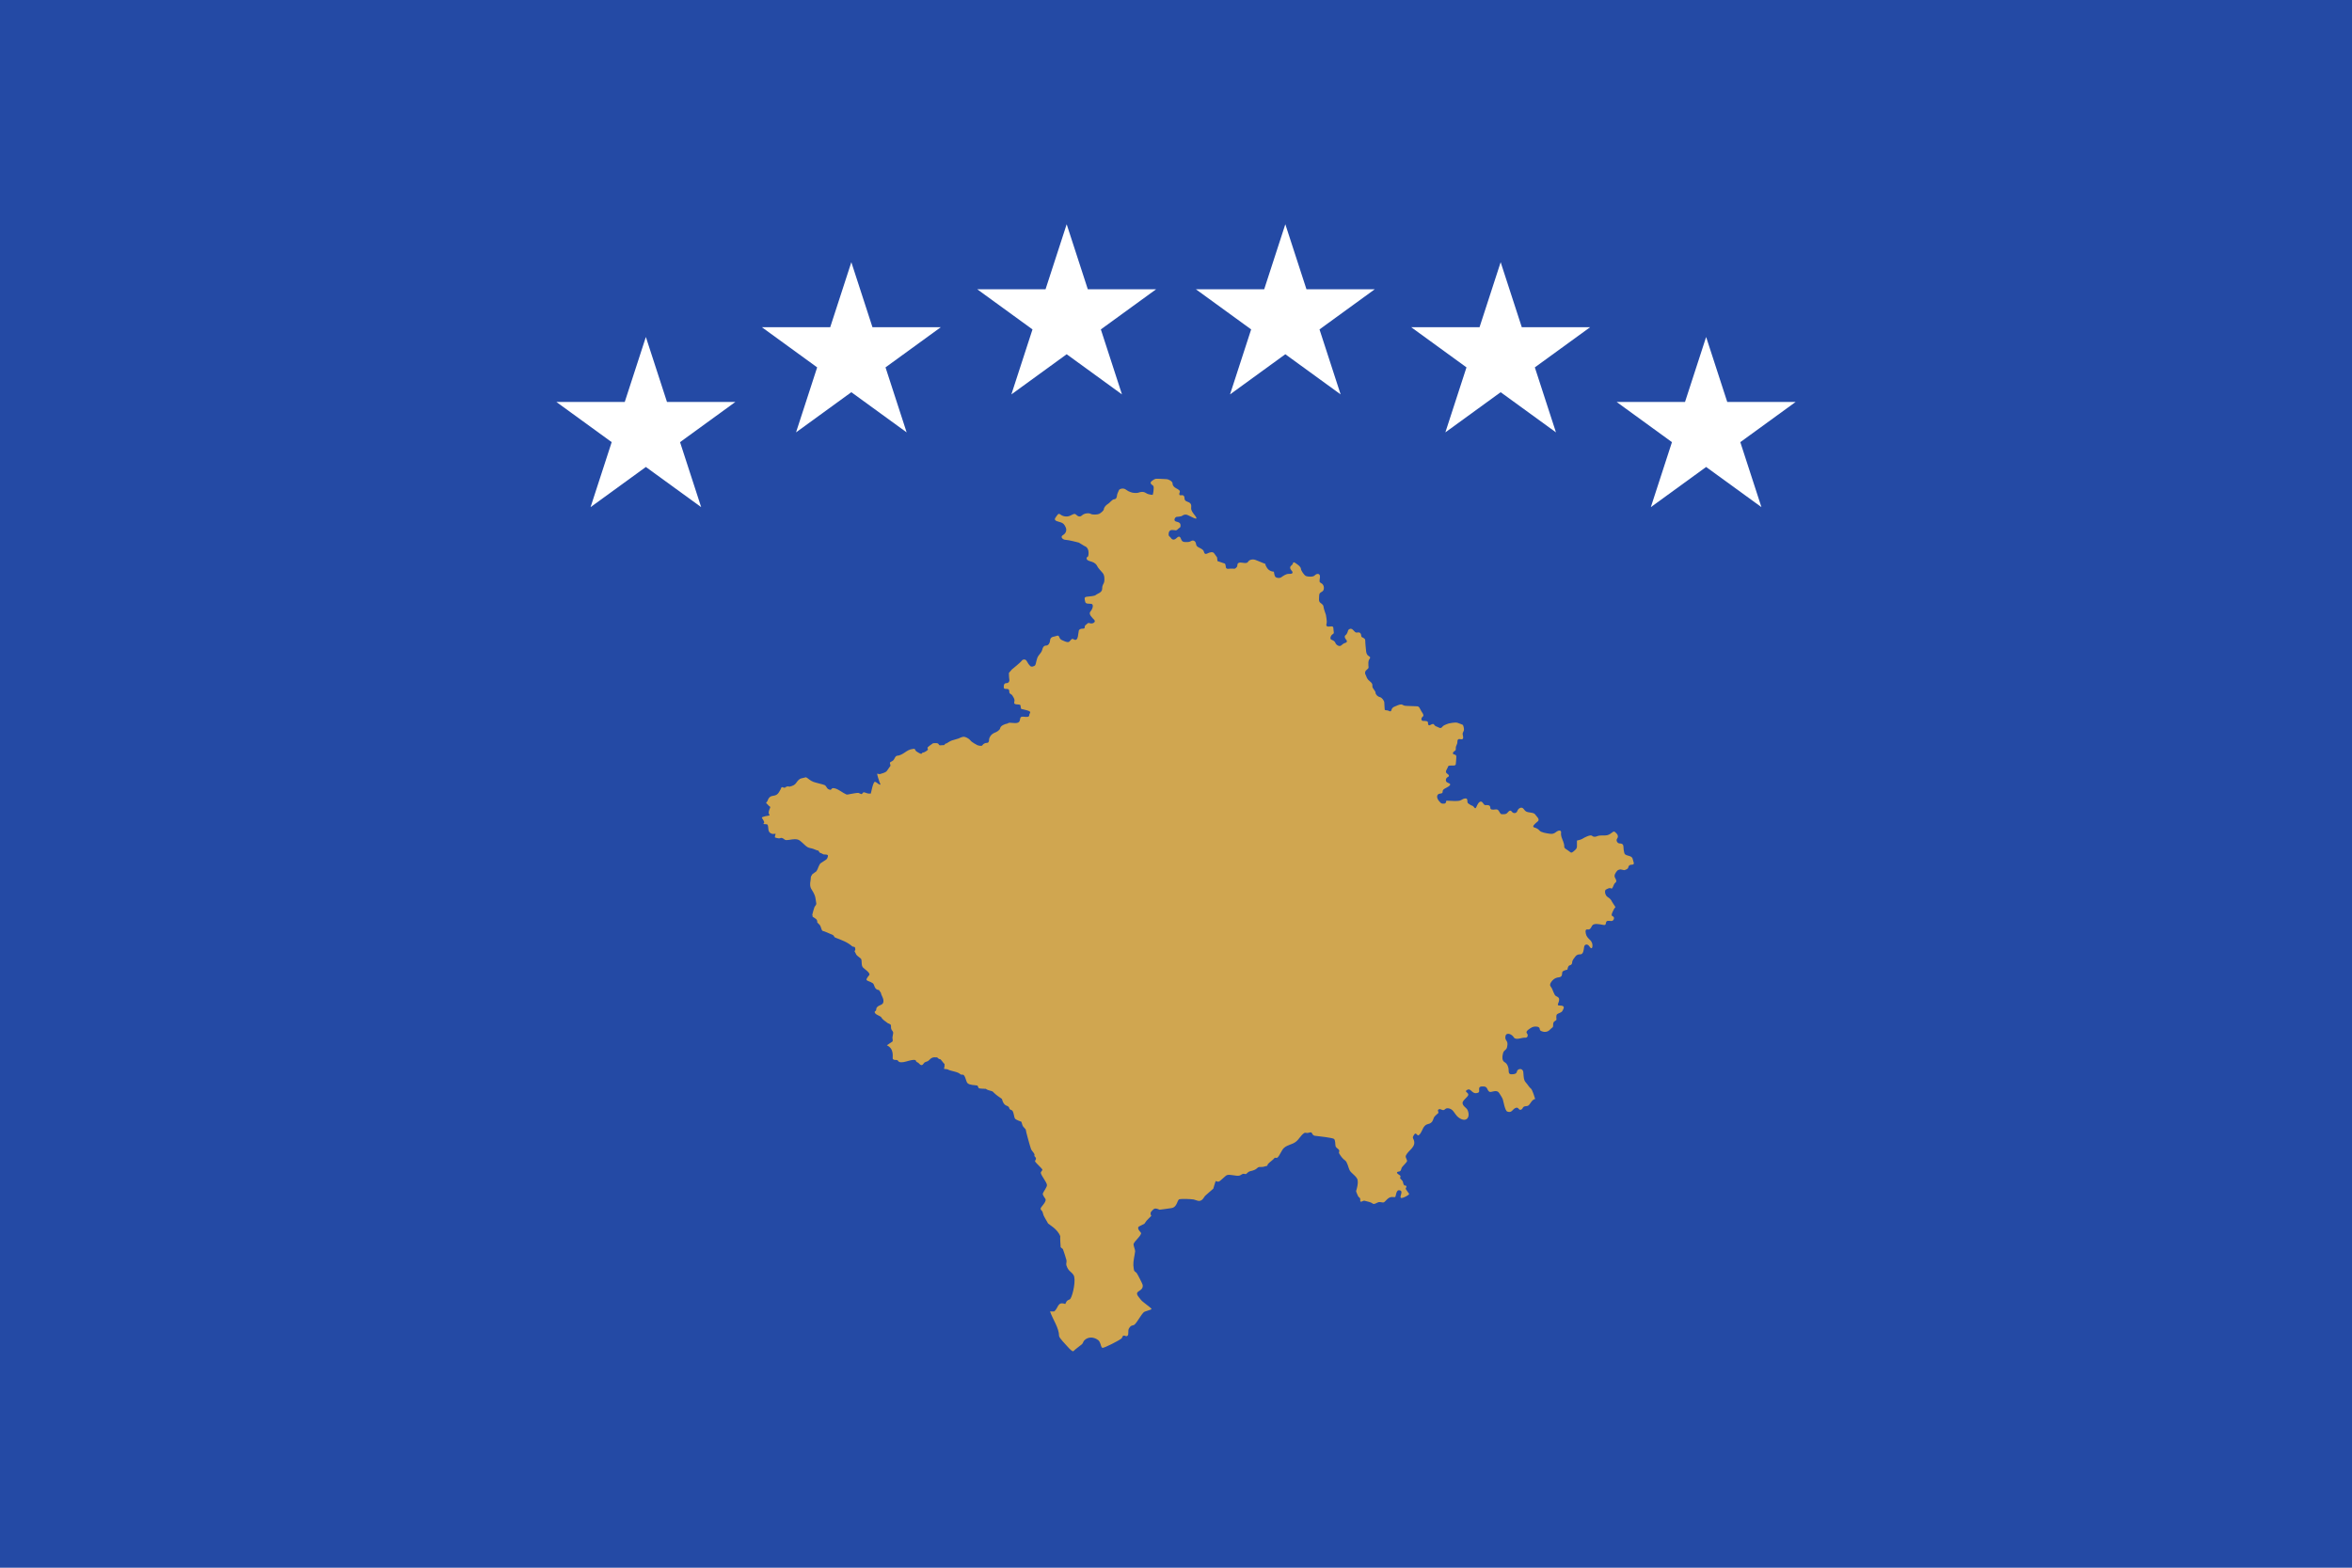
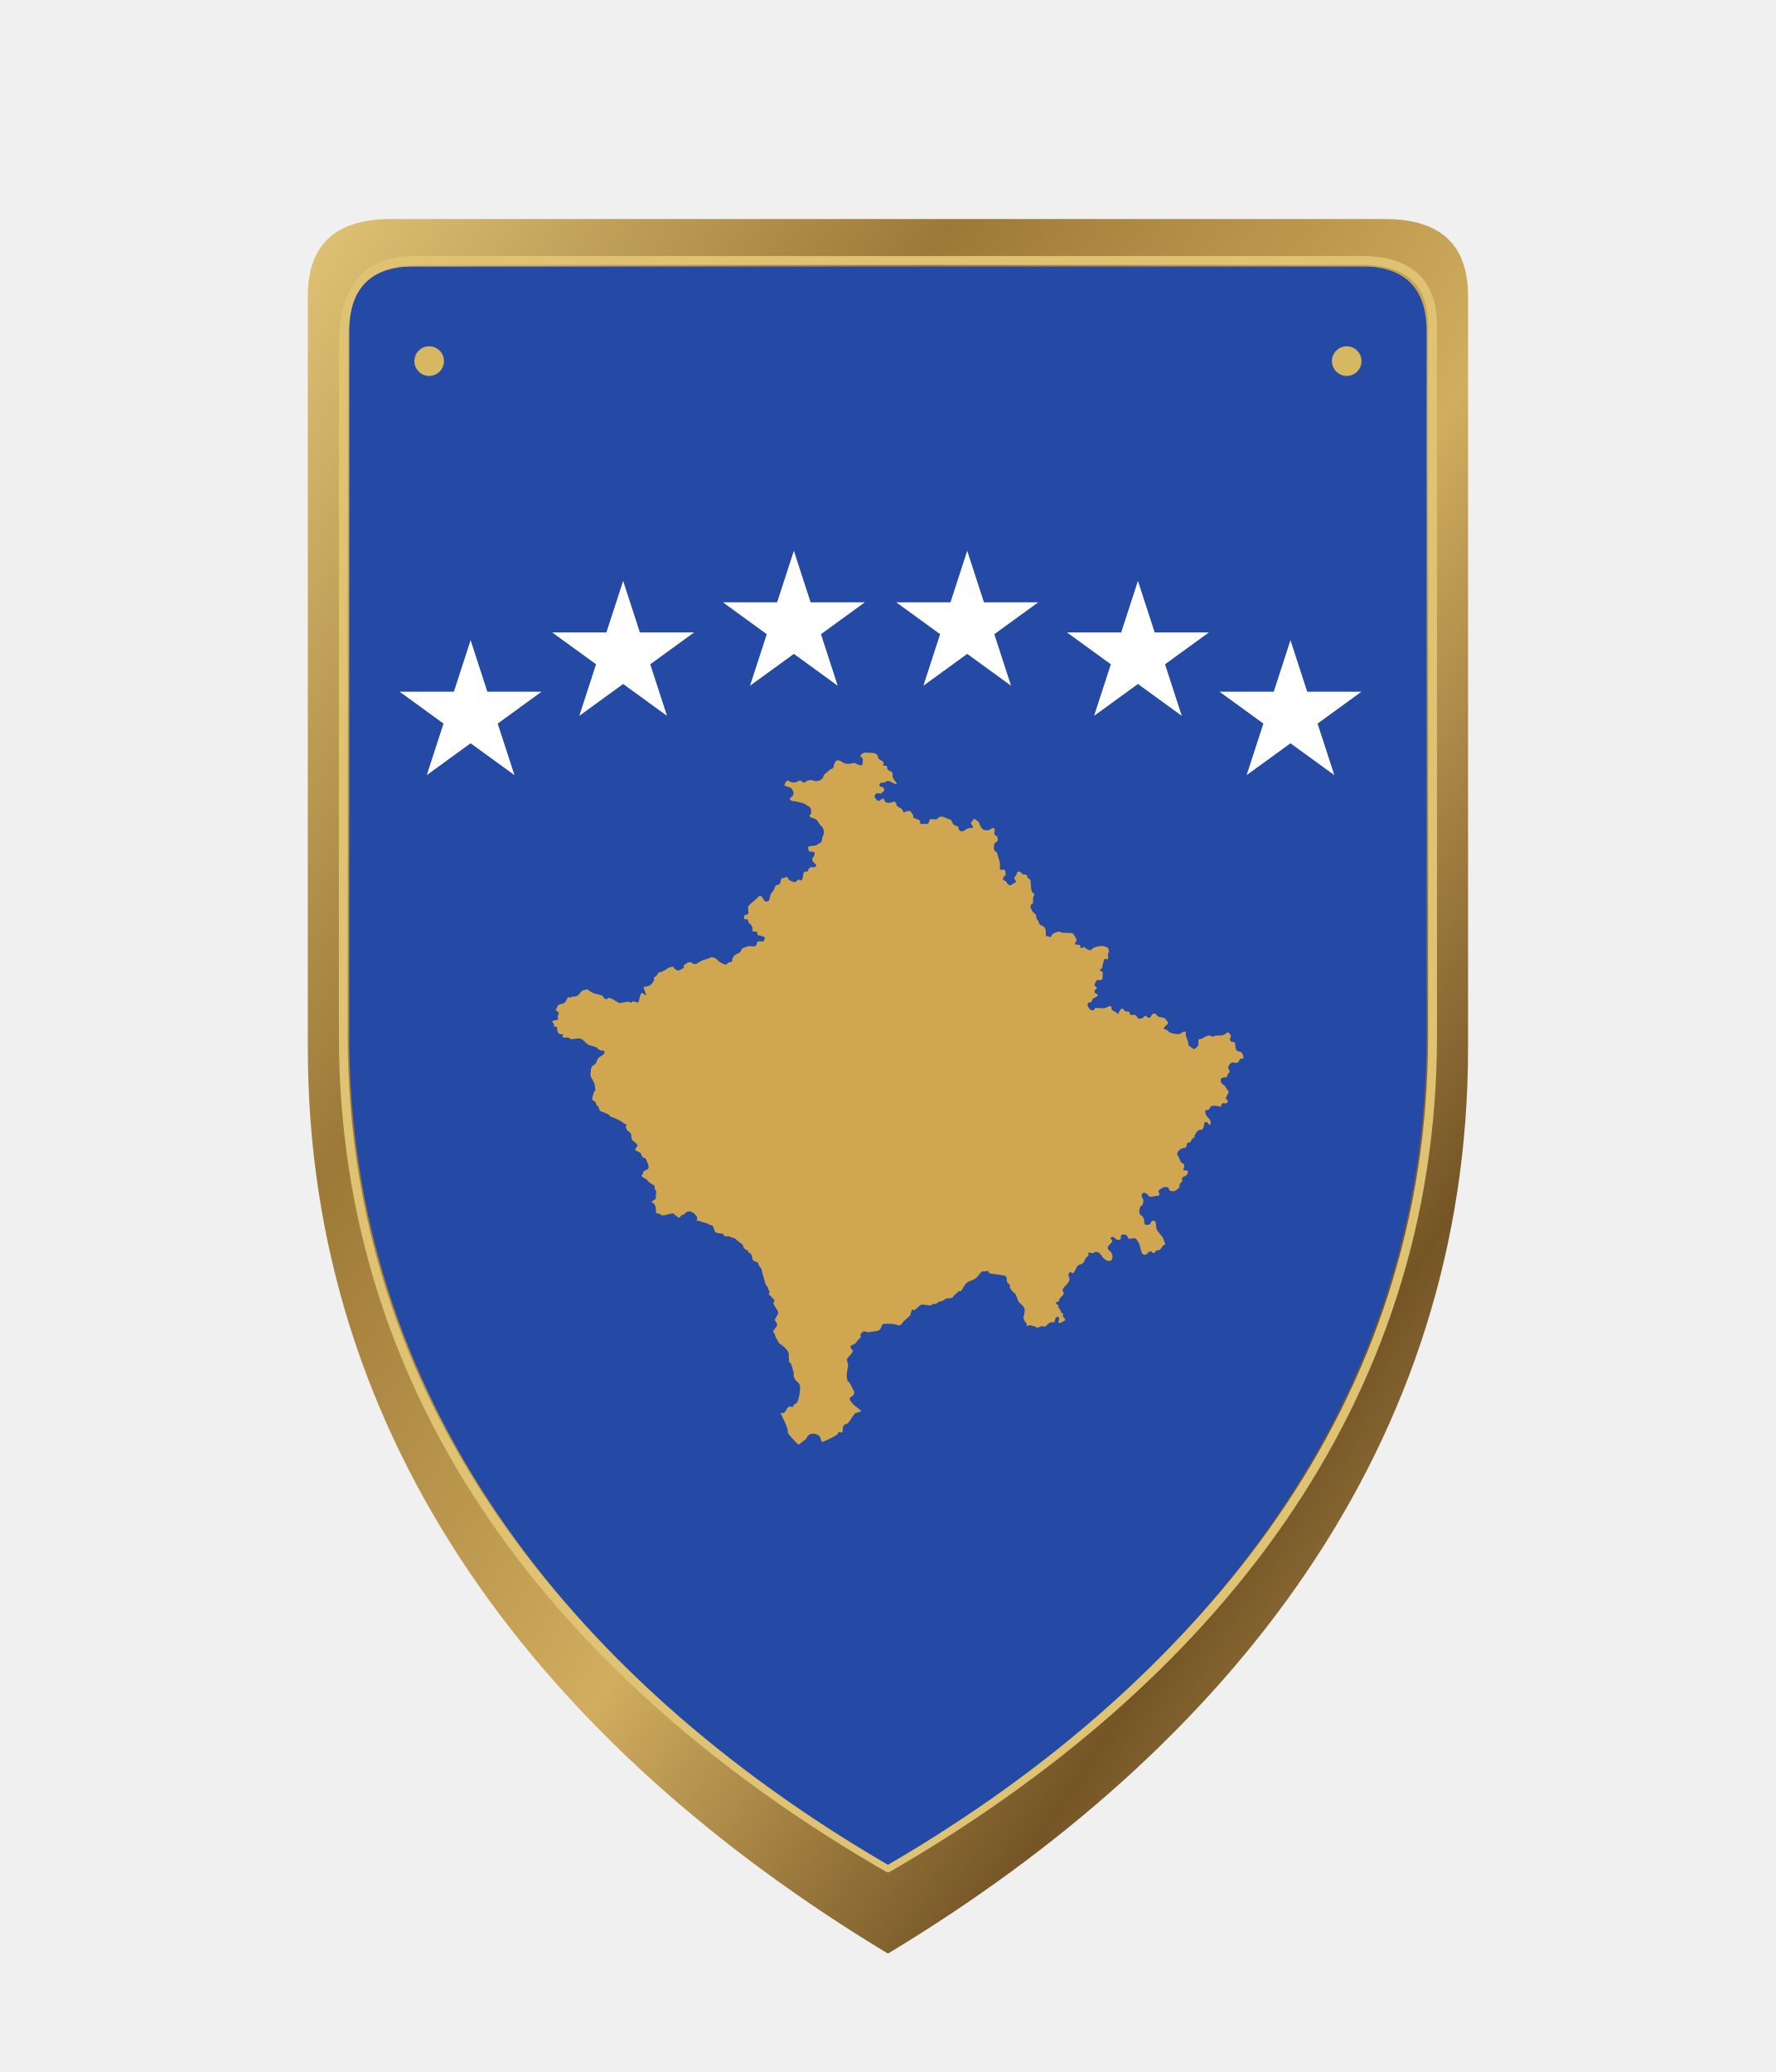
- <svg xmlns="http://www.w3.org/2000/svg" xmlns:xlink="http://www.w3.org/1999/xlink" version="1.1" width="900" height="600">
+ <svg xmlns="http://www.w3.org/2000/svg" viewBox="0 0 600 700" width="600" height="700">
  <defs>
-     <path id="a" d="m0-36 21.16 65.125-55.398-40.25h68.476l-55.398 40.25z" fill="#fff" />
+     <g id="emblem">
+       <path id="a" d="m0-36 21.16 65.125-55.398-40.25h68.476l-55.398 40.25z" fill="#fff" />
+       <g id="b">
+         <use x="491.835" y="121.826" width="840" height="600" href="#a" />
+         <use x="574.233" y="136.356" width="840" height="600" href="#a" />
+         <use x="647.857" y="164.972" width="840" height="600" href="#a" />
+       </g>
+       <use transform="matrix(-1,0,0,1,60,0)" x="-840" width="840" height="600" href="#b" />
+       <path d="m362.09 284.6s1.558-1.05 2.128-1.19 2.584-.77 2.584-.77 1.292-.665 1.976-.665c.722 0 2.128.77 2.584 1.435.418.665 2.698 1.82 2.698 1.82s1.558.525 1.862 0 .988-.91 1.71-.91.836-.665.836-1.19.304-1.19.836-1.82c.57-.665 1.71-1.05 1.71-1.05s1.558-.665 1.71-1.575 1.71-1.575 2.584-1.715c.836-.14 0-.525 2.28-.28 2.28.28 2.584-.525 2.698-1.19.152-.665 0-1.33 1.444-1.19s2.128.14 2.128-.665c0-.77 1.292-1.19-.988-1.82-2.28-.665-2.128-.14-2.28-1.19s0-.91-1.558-1.05-.722-.91-.836-1.715c-.152-.77-.57-1.19-.836-1.715-.304-.525-1.14-.525-1.14-1.295s-.152-1.19-.988-1.19-1.14 0-1.14-.77.152-1.435.988-1.435 1.292-.665 1.14-1.435-.152-2.485-.152-2.485l1.14-1.33s3.42-2.765 3.724-3.29 1.444-.91 1.976.14c.57 1.05.836 1.33 1.292 1.82.418.525 1.71.14 1.976-.385.304-.525.418-2.45 1.178-3.5.76-1.015 1.292-1.54 1.482-2.38s.57-1.54 1.482-1.54 1.482-1.19 1.482-1.89.38-1.365 1.482-1.54 1.672-.84 2.052.175.76 1.015 1.482 1.365c.76.35 1.862.84 2.394.35.57-.525.836-1.365 1.672-.84.798.525 1.368 0 1.558-1.015s.38-2.38.38-2.38.19-.7 1.482-.7.38-.84 1.102-1.365c.76-.525.76-1.015 1.672-.7.912.35 2.394-.42 1.672-1.26-.76-.84-2.394-2.205-1.482-3.255.912-1.015 1.292-2.73.38-2.905s-2.242.175-2.394-.84c-.19-1.015-.57-1.715.57-1.89 1.102-.175 2.964-.175 3.534-.7s2.394-.84 2.394-2.38.57-1.715.76-2.555.19-2.625-.57-3.465-1.862-2.065-2.052-2.555c-.19-.525-.912-1.365-2.052-1.715-1.102-.35-2.052-.525-2.052-1.365s.76.175.76-2.065c0-2.205-1.482-2.555-1.482-2.555l-2.242-1.365s-3.952-1.05-5.016-1.05-2.28-1.12-1.064-1.82 1.52-1.96 1.064-2.94-.76-1.68-2.432-2.1-2.128-.84-1.368-1.82.912-1.68 1.824-.98 2.432.98 3.648.42 1.672-.98 2.28-.42 1.368 1.12 2.28.28 2.584-.98 3.344-.56 2.584.28 3.192 0 1.824-1.26 1.824-1.82.76-1.54 1.52-1.96 1.672-1.82 2.432-1.82 1.064-.84 1.064-1.4.608-1.68.76-2.1 1.672-1.015 2.736-.14c1.064.84 2.432 1.12 2.432 1.12s1.52.28 2.28 0 1.824-.56 2.888.14 2.584.7 2.584.7.304-1.12.304-1.68.304-1.54-.304-1.96-1.368-.98-.152-1.82 1.216-.7 2.432-.7 1.976.14 2.888.14 2.432.84 2.432 1.68.608 1.4 1.368 1.82 1.672.84 1.368 1.54-.304 1.26.608 1.12 1.216.42 1.216 1.12.304 1.12 1.216 1.4 1.368.84 1.368 1.54-.152 1.12.152 1.82 1.216 1.82 1.216 1.82 1.672 1.96-.456.98-2.584-1.4-3.344-1.26-1.216.56-1.216.56-1.064.28-1.824.28-1.52 1.54-.304 1.82 1.672.56 1.672 1.54-.456.7-1.064 1.4-1.064.28-2.128.28-1.368.84-1.368 1.68.456.7.912 1.4 1.216.84 1.976.14 1.368-1.12 1.824.14 1.064 1.26 1.976 1.26 1.216 0 1.976-.42 1.672 0 1.824 1.12.912 1.26 1.672 1.68 1.216.7 1.368 1.4.608.98 1.368.56 1.976-.7 2.432-.14 1.216 1.68 1.216 1.68l.152 1.4 2.888.98s.304.7.304 1.26.456.84 1.216.7 2.128 0 2.128 0 1.064-.42 1.064-1.26.456-1.12 1.216-1.12 2.432.56 2.888-.28 1.824-1.12 2.888-.7 3.8 1.54 3.8 1.54-.304.14.608 1.54 2.584 1.4 2.584 1.4.152 1.26.456 1.82 1.672.84 2.432.28 1.824-1.26 2.736-1.26 1.52 0 1.52-.56-.912-.98-.912-1.82.912-.84 1.064-1.68 1.064 0 1.672.42 1.368 1.12 1.368 1.68 1.216 2.52 1.976 2.8 2.736.42 3.344-.28 2.128-.98 1.976.7-.456 1.82.608 2.38 1.216 2.52.304 3.08-1.216.7-1.216 1.68-.304 2.1.456 2.66 1.216.98 1.216 1.54.912 3.08.912 3.08.456 2.52.304 3.08-.456 1.54.912 1.4 1.672-.14 1.672.98.456 1.54-.304 1.96-1.216 1.82-.456 2.1 1.368.7 1.52 1.26 1.368 1.54 2.128.98.912-.84 1.52-.98 1.064-.56.456-1.26-.76-1.4-.152-1.82.912-1.82.912-1.82.912-1.26 1.976 0 1.216.84 1.976.84 1.064.7 1.064 1.4 1.52.56 1.52 1.68.304 3.78.304 3.78 0 1.54.912 2.1.76.7.304 1.4-.304 1.82-.304 2.38.304.84-.456 1.4-1.064 1.26-.608 2.1.304 1.4 1.52 2.38 1.064 1.4 1.064 2.1 1.216 1.68 1.216 2.38.912 1.54 1.672 1.68 1.672 1.4 1.672 2.1.152 2.52.152 2.52-.152.42.76.42 1.52.98 1.824-.14 1.216-1.26 1.824-1.54 1.824-.84 2.432-.42 1.368.42 1.976.42 3.496.14 3.496.14.76-.14 1.216.98 1.824 2.38 1.064 2.94-.76 1.68.152 1.68 1.824 0 1.824.7.152 1.26.912.84 1.216-.56 1.52 0 .912.56 1.672.98 1.064.14 1.52-.42 2.28-1.12 2.28-1.12 2.432-.56 3.344-.28 2.128.84 2.128.84.608 1.4.304 2.24-.608.7-.304 1.96-.304 1.4-.912 1.26-1.216-.14-1.216.98-.608 1.4-.608 2.38 0 .84-.608 1.26-.76 1.12.152 1.26.608 1.12.608 1.68-.152 1.82-.152 1.82.152.7-.912.7-1.976-.14-2.128.56-1.368 1.82-.304 2.52.76 1.12.152 1.4-1.064 1.68.152 2.1 1.064.84.304 1.4-2.28.98-2.28 1.82-.304.84-1.216.98-1.368 1.26-.304 2.66 1.368 1.12 2.128 1.12.76-1.12.76-1.12 2.584.14 3.344.14 1.824 0 2.432-.42 2.28-1.12 2.28.14.304 1.12 1.064 1.68.912.14 1.52.98.76.14 1.216-.84 1.368-1.96 2.128-.84.76.84 1.672.84 1.216.42 1.216 1.12.912.7 1.976.56 1.216.56 1.672 1.26.608.56 1.216.56 1.216 0 1.672-.56 1.064-1.26 1.672-.42 1.824.7 2.128-.28 1.672-1.82 2.432-.7 1.368 1.12 2.128 1.26 1.824.14 2.28.84 1.976 1.82.912 2.66-2.28 1.96-1.368 2.24 1.52.56 2.128 1.26 2.584.98 3.496 1.12 1.672.28 2.736-.56 2.128-.84 1.976.28.456 2.38.456 2.38.76 1.82.76 2.52-.152.84 1.216 1.68 1.216 1.4 2.28.56 1.368-1.26 1.368-1.96v-2.24s1.52-.28 2.128-.7 3.04-1.68 3.648-1.12 1.368.42 1.976.14 1.824-.28 2.432-.28 1.672.14 2.888-.84 1.216-.7 1.976 0 .76 1.54.304 2.1 0 1.82 1.064 1.82 1.368.56 1.368 1.26.152 1.68.304 2.24.152.84 1.824 1.26 1.368 1.4 1.672 2.1.304 1.26-.608 1.26-1.216.42-1.368 1.12-1.52.98-1.52.98l-1.368-.28s-.912 0-1.368.56-1.368 1.68-.76 2.66.608 1.54 0 1.96-.912 2.52-1.52 2.1-1.368.14-1.976.42-.456 2.24.76 2.94 1.52 1.68 1.52 1.68l1.368 2.1s-.456.42-.76 1.12-1.216 2.1-.304 2.38.456 1.82-.456 1.82-1.976-.42-2.128.7-.608.84-1.52.7-3.192-.7-3.8.42-.76 1.54-1.824 1.4-.608 1.68-.304 2.38 1.368 1.68 1.368 1.68.912.7.912 2.1-.608 1.26-1.216.28-1.824-.84-1.976.28-.304 2.8-1.368 2.8-1.52.28-1.976.84-1.216 1.54-1.216 2.1-.152 1.12-.912 1.26-.912 1.68-.912 1.68-1.824.28-1.976.98.152 1.82-1.368 1.96-2.432 1.12-2.888 1.82-.608 1.26 0 1.96 1.064 2.94 1.824 3.36 1.368.56 1.216 1.68-1.064 1.96.152 1.96 1.976.28 1.52 1.26-.456 1.12-1.368 1.54-1.368.42-1.368 1.54.304 1.12-.456 1.54-.76.98-.76 1.82-.304.56-1.216 1.54-2.128.98-2.888.7-.912-.28-1.064-1.12-1.52-.84-2.28-.7-1.824.98-1.824.98-1.368.84-.76 1.54.304 1.82-.76 1.68-3.496 1.12-4.256-.14-2.888-2.1-3.192-.42.912 1.54.76 3.22-.456 1.68-1.064 2.24-.608.98-.76 1.68-.304 2.24.76 2.8 1.52 2.1 1.52 2.94 0 1.68 1.064 1.68 1.976-.14 2.128-1.12 2.28-1.54 2.432.42.152 2.94.912 3.78 1.368 1.96 1.976 2.38 1.634 3.99 1.634 3.99c-1.482.315-1.862 2.24-2.812 2.625-.532.21-1.102.035-1.596.385-.38.28-.38.805-.912 1.05-1.102.49-.912-1.225-2.242-.595-1.216.56-1.33 1.96-3.078 1.365-.912-.315-1.482-3.885-1.748-4.725-.152-.49-1.102-1.96-1.406-2.415-1.026-1.54-3.078 0-3.724-.455-1.026-.7-.57-1.89-2.128-2.03-3.154-.21-.912 1.925-2.242 2.415-2.546.91-2.546-2.38-4.446-.875-.722.56 1.14.91.684 1.89-.38.805-2.242 2.03-2.128 2.975.152 1.295 1.558 1.68 1.976 2.765 1.14 2.87-.76 4.865-3.61 2.625-1.596-1.26-1.9-3.605-4.37-3.43-.57.035-.76.63-1.33.7-.57.035-1.026-.525-1.634-.35-.912.315-.114.945-.304 1.47 0 0-1.216 1.015-1.406 1.295-.684.91-.456 1.715-1.444 2.45-.836.63-1.482.245-2.394 1.225-.95 1.015-1.026 2.52-2.242 3.5-.608.49-1.026-1.47-1.786-.175-.114.175-.228.35-.304.525-.19.385-.228.56-.038.98 1.596 3.08-1.748 4.235-2.774 6.405-.456.91.798 1.75.304 2.45-.342.525-1.824 1.96-1.938 2.275s-.266 1.015-.532 1.26c-.266.28-1.178.14-1.254.56-.076.49.95.875 1.216 1.19.342.385-.152.91-.038 1.015 1.71 1.715.684 1.19 1.558 2.695.114.21.646-.175.836.385.19.525-.418.49-.19 1.085.038.175 1.254 1.75 1.254 1.785.076.525-2.318 1.61-2.85 1.61-1.444.035 1.254-2.975-1.102-2.975-1.026 0-1.102 2.345-1.368 2.59-.114.105-1.064 0-1.292 0-1.52 0-2.508 1.89-3.116 2.065-.38.14-1.216-.21-1.862-.105-.608.105-1.33.7-1.9.7-.38 0-.57-.245-.874-.42-.684-.385-1.938-.56-2.698-.805-.418-.14-1.216.525-1.482.35-.494-.315.342-1.19-.798-1.82-.152-.07-.988-2.1-.95-2.205.38-1.33.798-2.765.608-4.165-.228-1.435-2.47-2.66-3.078-3.815-.456-.875-.874-3.185-1.748-3.78-.95-.63-1.824-1.855-2.318-2.8-.152-.28.304-.77-.038-1.26-.38-.525-1.102-.735-1.292-1.435-.152-.56 0-2.38-.646-2.765-.722-.42-5.358-.98-6.498-1.085-.608-.035-1.064-.035-1.52-.49-.19-.175-.494-.91-.646-.91-.456-.035-.988.21-1.444.245-.342.035-.912-.21-1.216 0-1.482 1.015-1.862 2.31-3.268 3.395-1.444 1.085-3.04 1.05-4.484 2.31-.912.805-1.52 2.73-2.432 3.64-.38.385-.988 0-1.14.175-.76.945-1.824 1.505-2.584 2.38-.152.175-.114.525-.304.665l-1.634.42c-.418.07-1.216-.035-1.558.07-.76.245-.722 1.05-3.306 1.575-.19.035-.532.21-.684.315-.304.21-.532.525-.836.735-.19.14-.76-.105-1.102-.07-.646.105-1.026.665-1.634.735-1.368.175-3.572-.63-4.636-.21-.646.245-2.432 2.24-3.078 2.45-.418.14-.722-.035-1.178-.21-.228.28-.76 2.45-.95 2.94 0 .035-2.926 2.485-3.154 2.765-.38.42-.532.875-.988 1.33-.304.315-.798.595-1.292.595-.608 0-1.52-.455-2.09-.56-1.102-.175-4.408-.315-5.396-.105-1.026.21-.722 3.15-3.268 3.43-1.482.175-2.85.455-4.37.595-.152 0-1.064-.63-1.976-.385-.342.105-1.444 1.225-1.444 1.575v.63c0 .105.304.49.266.525-.57.665-1.862 1.715-2.28 2.485-.114.21-.266.455-.456.595-.342.245-2.09.91-2.242 1.225-.418 1.05 1.216 2.03 1.064 2.45-.456 1.365-2.28 2.66-2.85 3.92-.228.525.608 2.275.57 2.87-.19 1.645-.76 3.745-.684 5.355 0 .315.228 1.96.342 2.135.19.315.608.49.874.77s2.28 4.2 2.356 4.62c.38 2.905-3.838 1.89-1.406 4.795.38.455.684.945 1.102 1.33.532.525 3.648 2.8 3.686 3.045.076.42-2.508.84-2.964 1.295-1.216 1.19-2.242 3.395-3.42 4.62-.722.77-1.368-.07-2.318 1.715-.342.665 0 2.17-.418 2.59-.608.63-1.102-.21-1.71.07-.266.105-.418.875-.684 1.085-.684.595-6.764 3.815-7.334 3.535-.304-.14-.646-1.155-.684-1.47-.076-.35-.456-1.12-.76-1.365-1.558-1.33-3.952-1.575-5.472.035-.38.42-.418 1.05-.912 1.47-.836.7-1.786 1.33-2.584 2.03-.152.14-.608.665-.798.63-.608-.07-2.09-1.75-2.47-2.205-.684-.805-2.66-2.73-2.85-3.64 0-3.115-2.432-6.37-3.458-9.415l1.52.035c1.71-1.155 1.216-3.99 4.294-2.87.38-.525.342-1.085 1.064-1.47.266-.14.76-.28.912-.525 1.026-1.575 2.242-7.595 1.178-9.135-.95-1.4-1.938-1.33-2.698-3.64-.228-.63.19-1.365 0-2.065-.152-.56-1.178-3.885-1.33-4.13-.19-.28-.836-.63-.874-.805-.038-.28-.266-3.885-.152-4.165-1.026-2.8-4.484-4.585-4.674-4.9-.418-.665-.836-1.54-1.292-2.275-.532-.875-.532-1.33-.836-2.17-.114-.385-.684-.7-.722-1.12-.076-.735 2.014-2.275 1.938-3.57-.038-.42-1.33-1.68-1.064-2.38.266-.735 1.596-2.38 1.558-3.185-.076-1.085-2.09-3.43-2.356-4.585-.114-.56.798-1.015.57-1.4-.266-.49-2.394-2.415-2.736-2.975-.266-.42.798-.98.038-1.75-.684-.7-.114-.455-.304-1.05-.228-.665-.988-1.26-1.292-1.96-.266-.595-2.09-7.175-2.052-7.56-.304-.455-.836-.84-1.102-1.295s-.38-1.33-.608-1.68c-.038-.035-2.052-.63-2.432-1.225-.304-.49-.38-2.1-.912-2.905-.266-.385-.684-.315-.988-.595-.266-.21-.228-.595-.418-.84-.608-.84-1.824-.07-2.66-3.15-1.102-.77-2.128-1.435-3.078-2.38-.19-.175-.304-.385-.532-.49-.76-.315-1.9-.42-2.546-.98-.38 0-2.394-.07-2.622-.21s-.456-1.015-.608-1.05c-1.064-.21-2.812-.105-3.724-.875-.722-.63-.874-3.675-2.166-3.255-.152-.07-.342-.14-.532-.105-.836-1.085-3.724-1.225-4.902-1.925-.342-.21-1.444-.035-1.444-.35.266-.595.19-1.085.228-1.68-.646-.63-1.064-1.365-1.52-1.82-1.102-.245-.684-.35-1.368-.77-1.9-.14-2.09.175-3.306 1.295-.304.28-.912.35-1.292.56-.646.35-.836 1.505-1.748.98-.304-.175-.494-.455-.722-.665-.532-.455-.836-.21-1.102-1.05-1.558-.84-5.852 2.065-6.878.035-.722-.385-1.254.105-1.862-.525-.304-.315.836-3.815-2.28-5.25.722-.56 1.482-.945 2.166-1.47.19-.385-.038-.98-.038-1.365 0-.595.38-1.75.266-2.17s-.57-.77-.722-1.26c-.19-.49.038-1.12-.228-1.645-.19-.14-.76-.49-.988-.49-.798-.665-1.672-1.085-2.318-1.89-.152-.175-.266-.49-.456-.63-.57-.42-2.432-.98-2.356-1.855.038-.28.418-.315.532-.595.114-.35.038-.805.304-1.12.874-1.19 2.812-.665 2.508-2.87-.152-.98-.836-1.82-1.026-2.87-.342-.245-.38-.665-.684-.91-1.9-.175-1.634-2.135-2.318-2.59-2.014-1.365-3.572-.525-1.33-3.22.304-.875-1.938-2.275-2.394-2.765-.798-.77-.418-2.38-.722-3.22-.152-.42-1.482-1.155-1.9-1.75-.114-.175-.456-1.085-.646-1.19l.038-.28c.418-.315.19-.945.076-1.365-.266-.245-.836-.175-1.026-.35-1.824-1.645-4.028-2.38-6.422-3.325-.646-.245-.456-.77-.988-1.015-.456-.21-3.686-1.645-3.914-1.575-.38-.105-.646-1.54-.912-1.995-.228-.42-1.14-1.19-1.14-1.225.076-1.33-.76-1.505-1.786-2.205.076-.175-.114-.595-.114-.805 0-.175.684-2.485.798-2.8.19-.49.836-.945.722-1.505-.152-.875-.266-2.24-.57-3.01-1.026-2.73-2.242-2.38-1.596-5.95.152-.735-.114-1.155.456-1.82-.076-.035.266-.385.304-.455.342-.315 1.292-.84 1.482-1.085.57-.77.912-2.52 1.634-3.08.532-.42 2.052-1.225 2.318-1.575.228-.28.57-1.155.38-1.505-.532-.315-1.064-.175-1.596-.245-.19-.035-.874-.525-1.406-.63-.152-.175-.418-.385-.418-.63l-.228-.21c-.608-.07-1.292-.455-1.824-.63-.684-.28-1.634-.315-2.28-.7-1.216-.7-2.584-2.625-3.762-2.905-1.596-.35-2.622.14-4.142.21-.988.07-.988-.525-1.786-.77-1.064-.315-.266.56-2.698-.21-.304-.245.152-1.085.19-1.4-.38-.105-.836.105-1.292 0-2.014-.49-1.254-2.31-1.786-3.5-.228-.28-1.064-.21-1.444-.245-.114-.035-.152-.21-.114-.28l.19-.14c.342-.525-.874-1.855-.836-2.03.076-.42 2.546-.805 2.888-.84.114-.315-.228-.595-.266-.91-.076-.7.38-1.61.608-2.24l-.076-.21c-.684-.385-.912-.945-1.52-1.4.038-.315.456-.525.532-.84 1.178-3.255 3.002-.665 4.598-3.675.152-.28.608-1.015.76-1.505l.304-.07c.304.07.722.315 1.026.21.228-.315.722-.42 1.102-.525l.57.14c2.964-.63 2.28-1.715 3.99-2.94.456-.315 1.786-.455 2.394-.665.646.28 1.558 1.295 2.774 1.75.874.35 3.876.98 4.37 1.26.646.35.76 1.19 1.33 1.505 1.71.91.722-.63 2.356-.315 1.672.35 3.04 1.715 4.598 2.38.266.105.912-.035 1.216-.105.494-.105 3.154-.595 3.42-.49.304.105.76.385 1.064.455.38.07.684-.735.95-.7 1.14.175 1.178.63 2.698.49.076 0 .798-4.27 1.52-4.48.418-.105 1.558 1.015 1.9 1.085.57.14-.038-.875-.076-.945-.152-.35-.95-2.975-.912-3.22.038-.14.76.21 1.102.105.836-.28 1.976-.49 2.584-1.155.076-.07 1.368-1.925 1.406-1.995.076-.315-.342-1.05-.152-1.295.19-.21.912-.49 1.254-.84.494-.49.57-1.33 1.254-1.68 2.698-.245 3.648-2.345 6.08-2.625.152 0 .684-.105.798-.07l.494.805c.152.21 1.786 1.19 2.052 1.12.228-.035.342-.42.57-.49.494.07 1.862-.77 2.014-1.19.038-.07-.304-.49-.152-.77.114-.21 1.824-1.47 2.09-1.61.608 0 1.254-.14 1.824.07.342.14.38.665.76.735.418.035 1.178-.14 1.482-.07.342.07.494-.63.912-.665z" fill="#d0a650" />
+     </g>
+     <linearGradient id="antique-brass" x1="0%" y1="0%" x2="100%" y2="100%">
+       <stop offset="0%" stop-color="#e0c477" />
+       <stop offset="28%" stop-color="#9d7937" />
+       <stop offset="55%" stop-color="#d1ad5f" />
+       <stop offset="78%" stop-color="#755526" />
+       <stop offset="100%" stop-color="#c9a85d" />
+     </linearGradient>
+     <linearGradient id="dark-edge" x1="0%" y1="0%" x2="0%" y2="100%">
+       <stop offset="0%" stop-color="#40392f" />
+       <stop offset="100%" stop-color="#171916" />
+     </linearGradient>
+     <clipPath id="shield-clip">
+       <path d="         M 118 112         Q 118 90 140 90         L 460 90         Q 482 90 482 112         L 482 350         C 482 470 410 566 300 630         C 190 566 118 470 118 350         Z" />
+     </clipPath>
  </defs>
-   <path d="M0 0h900v600H0z" fill="#244aa5" />
-   <path d="m362.09 284.6s1.558-1.05 2.128-1.19 2.584-.77 2.584-.77 1.292-.665 1.976-.665c.722 0 2.128.77 2.584 1.435.418.665 2.698 1.82 2.698 1.82s1.558.525 1.862 0 .988-.91 1.71-.91.836-.665.836-1.19.304-1.19.836-1.82c.57-.665 1.71-1.05 1.71-1.05s1.558-.665 1.71-1.575 1.71-1.575 2.584-1.715c.836-.14 0-.525 2.28-.28 2.28.28 2.584-.525 2.698-1.19.152-.665 0-1.33 1.444-1.19s2.128.14 2.128-.665c0-.77 1.292-1.19-.988-1.82-2.28-.665-2.128-.14-2.28-1.19s0-.91-1.558-1.05-.722-.91-.836-1.715c-.152-.77-.57-1.19-.836-1.715-.304-.525-1.14-.525-1.14-1.295s-.152-1.19-.988-1.19-1.14 0-1.14-.77.152-1.435.988-1.435 1.292-.665 1.14-1.435-.152-2.485-.152-2.485l1.14-1.33s3.42-2.765 3.724-3.29 1.444-.91 1.976.14c.57 1.05.836 1.33 1.292 1.82.418.525 1.71.14 1.976-.385.304-.525.418-2.45 1.178-3.5.76-1.015 1.292-1.54 1.482-2.38s.57-1.54 1.482-1.54 1.482-1.19 1.482-1.89.38-1.365 1.482-1.54 1.672-.84 2.052.175.76 1.015 1.482 1.365c.76.35 1.862.84 2.394.35.57-.525.836-1.365 1.672-.84.798.525 1.368 0 1.558-1.015s.38-2.38.38-2.38.19-.7 1.482-.7.38-.84 1.102-1.365c.76-.525.76-1.015 1.672-.7.912.35 2.394-.42 1.672-1.26-.76-.84-2.394-2.205-1.482-3.255.912-1.015 1.292-2.73.38-2.905s-2.242.175-2.394-.84c-.19-1.015-.57-1.715.57-1.89 1.102-.175 2.964-.175 3.534-.7s2.394-.84 2.394-2.38.57-1.715.76-2.555.19-2.625-.57-3.465-1.862-2.065-2.052-2.555c-.19-.525-.912-1.365-2.052-1.715-1.102-.35-2.052-.525-2.052-1.365s.76.175.76-2.065c0-2.205-1.482-2.555-1.482-2.555l-2.242-1.365s-3.952-1.05-5.016-1.05-2.28-1.12-1.064-1.82 1.52-1.96 1.064-2.94-.76-1.68-2.432-2.1-2.128-.84-1.368-1.82.912-1.68 1.824-.98 2.432.98 3.648.42 1.672-.98 2.28-.42 1.368 1.12 2.28.28 2.584-.98 3.344-.56 2.584.28 3.192 0 1.824-1.26 1.824-1.82.76-1.54 1.52-1.96 1.672-1.82 2.432-1.82 1.064-.84 1.064-1.4.608-1.68.76-2.1 1.672-1.015 2.736-.14c1.064.84 2.432 1.12 2.432 1.12s1.52.28 2.28 0 1.824-.56 2.888.14 2.584.7 2.584.7.304-1.12.304-1.68.304-1.54-.304-1.96-1.368-.98-.152-1.82 1.216-.7 2.432-.7 1.976.14 2.888.14 2.432.84 2.432 1.68.608 1.4 1.368 1.82 1.672.84 1.368 1.54-.304 1.26.608 1.12 1.216.42 1.216 1.12.304 1.12 1.216 1.4 1.368.84 1.368 1.54-.152 1.12.152 1.82 1.216 1.82 1.216 1.82 1.672 1.96-.456.98-2.584-1.4-3.344-1.26-1.216.56-1.216.56-1.064.28-1.824.28-1.52 1.54-.304 1.82 1.672.56 1.672 1.54-.456.7-1.064 1.4-1.064.28-2.128.28-1.368.84-1.368 1.68.456.7.912 1.4 1.216.84 1.976.14 1.368-1.12 1.824.14 1.064 1.26 1.976 1.26 1.216 0 1.976-.42 1.672 0 1.824 1.12.912 1.26 1.672 1.68 1.216.7 1.368 1.4.608.98 1.368.56 1.976-.7 2.432-.14 1.216 1.68 1.216 1.68l.152 1.4 2.888.98s.304.7.304 1.26.456.84 1.216.7 2.128 0 2.128 0 1.064-.42 1.064-1.26.456-1.12 1.216-1.12 2.432.56 2.888-.28 1.824-1.12 2.888-.7 3.8 1.54 3.8 1.54-.304.14.608 1.54 2.584 1.4 2.584 1.4.152 1.26.456 1.82 1.672.84 2.432.28 1.824-1.26 2.736-1.26 1.52 0 1.52-.56-.912-.98-.912-1.82.912-.84 1.064-1.68 1.064 0 1.672.42 1.368 1.12 1.368 1.68 1.216 2.52 1.976 2.8 2.736.42 3.344-.28 2.128-.98 1.976.7-.456 1.82.608 2.38 1.216 2.52.304 3.08-1.216.7-1.216 1.68-.304 2.1.456 2.66 1.216.98 1.216 1.54.912 3.08.912 3.08.456 2.52.304 3.08-.456 1.54.912 1.4 1.672-.14 1.672.98.456 1.54-.304 1.96-1.216 1.82-.456 2.1 1.368.7 1.52 1.26 1.368 1.54 2.128.98.912-.84 1.52-.98 1.064-.56.456-1.26-.76-1.4-.152-1.82.912-1.82.912-1.82.912-1.26 1.976 0 1.216.84 1.976.84 1.064.7 1.064 1.4 1.52.56 1.52 1.68.304 3.78.304 3.78 0 1.54.912 2.1.76.7.304 1.4-.304 1.82-.304 2.38.304.84-.456 1.4-1.064 1.26-.608 2.1.304 1.4 1.52 2.38 1.064 1.4 1.064 2.1 1.216 1.68 1.216 2.38.912 1.54 1.672 1.68 1.672 1.4 1.672 2.1.152 2.52.152 2.52-.152.42.76.42 1.52.98 1.824-.14 1.216-1.26 1.824-1.54 1.824-.84 2.432-.42 1.368.42 1.976.42 3.496.14 3.496.14.76-.14 1.216.98 1.824 2.38 1.064 2.94-.76 1.68.152 1.68 1.824 0 1.824.7.152 1.26.912.84 1.216-.56 1.52 0 .912.56 1.672.98 1.064.14 1.52-.42 2.28-1.12 2.28-1.12 2.432-.56 3.344-.28 2.128.84 2.128.84.608 1.4.304 2.24-.608.7-.304 1.96-.304 1.4-.912 1.26-1.216-.14-1.216.98-.608 1.4-.608 2.38 0 .84-.608 1.26-.76 1.12.152 1.26.608 1.12.608 1.68-.152 1.82-.152 1.82.152.7-.912.7-1.976-.14-2.128.56-1.368 1.82-.304 2.52.76 1.12.152 1.4-1.064 1.68.152 2.1 1.064.84.304 1.4-2.28.98-2.28 1.82-.304.84-1.216.98-1.368 1.26-.304 2.66 1.368 1.12 2.128 1.12.76-1.12.76-1.12 2.584.14 3.344.14 1.824 0 2.432-.42 2.28-1.12 2.28.14.304 1.12 1.064 1.68.912.14 1.52.98.76.14 1.216-.84 1.368-1.96 2.128-.84.76.84 1.672.84 1.216.42 1.216 1.12.912.7 1.976.56 1.216.56 1.672 1.26.608.56 1.216.56 1.216 0 1.672-.56 1.064-1.26 1.672-.42 1.824.7 2.128-.28 1.672-1.82 2.432-.7 1.368 1.12 2.128 1.26 1.824.14 2.28.84 1.976 1.82.912 2.66-2.28 1.96-1.368 2.24 1.52.56 2.128 1.26 2.584.98 3.496 1.12 1.672.28 2.736-.56 2.128-.84 1.976.28.456 2.38.456 2.38.76 1.82.76 2.52-.152.84 1.216 1.68 1.216 1.4 2.28.56 1.368-1.26 1.368-1.96v-2.24s1.52-.28 2.128-.7 3.04-1.68 3.648-1.12 1.368.42 1.976.14 1.824-.28 2.432-.28 1.672.14 2.888-.84 1.216-.7 1.976 0 .76 1.54.304 2.1 0 1.82 1.064 1.82 1.368.56 1.368 1.26.152 1.68.304 2.24.152.84 1.824 1.26 1.368 1.4 1.672 2.1.304 1.26-.608 1.26-1.216.42-1.368 1.12-1.52.98-1.52.98l-1.368-.28s-.912 0-1.368.56-1.368 1.68-.76 2.66.608 1.54 0 1.96-.912 2.52-1.52 2.1-1.368.14-1.976.42-.456 2.24.76 2.94 1.52 1.68 1.52 1.68l1.368 2.1s-.456.42-.76 1.12-1.216 2.1-.304 2.38.456 1.82-.456 1.82-1.976-.42-2.128.7-.608.84-1.52.7-3.192-.7-3.8.42-.76 1.54-1.824 1.4-.608 1.68-.304 2.38 1.368 1.68 1.368 1.68.912.7.912 2.1-.608 1.26-1.216.28-1.824-.84-1.976.28-.304 2.8-1.368 2.8-1.52.28-1.976.84-1.216 1.54-1.216 2.1-.152 1.12-.912 1.26-.912 1.68-.912 1.68-1.824.28-1.976.98.152 1.82-1.368 1.96-2.432 1.12-2.888 1.82-.608 1.26 0 1.96 1.064 2.94 1.824 3.36 1.368.56 1.216 1.68-1.064 1.96.152 1.96 1.976.28 1.52 1.26-.456 1.12-1.368 1.54-1.368.42-1.368 1.54.304 1.12-.456 1.54-.76.98-.76 1.82-.304.56-1.216 1.54-2.128.98-2.888.7-.912-.28-1.064-1.12-1.52-.84-2.28-.7-1.824.98-1.824.98-1.368.84-.76 1.54.304 1.82-.76 1.68-3.496 1.12-4.256-.14-2.888-2.1-3.192-.42.912 1.54.76 3.22-.456 1.68-1.064 2.24-.608.98-.76 1.68-.304 2.24.76 2.8 1.52 2.1 1.52 2.94 0 1.68 1.064 1.68 1.976-.14 2.128-1.12 2.28-1.54 2.432.42.152 2.94.912 3.78 1.368 1.96 1.976 2.38 1.634 3.99 1.634 3.99c-1.482.315-1.862 2.24-2.812 2.625-.532.21-1.102.035-1.596.385-.38.28-.38.805-.912 1.05-1.102.49-.912-1.225-2.242-.595-1.216.56-1.33 1.96-3.078 1.365-.912-.315-1.482-3.885-1.748-4.725-.152-.49-1.102-1.96-1.406-2.415-1.026-1.54-3.078 0-3.724-.455-1.026-.7-.57-1.89-2.128-2.03-3.154-.21-.912 1.925-2.242 2.415-2.546.91-2.546-2.38-4.446-.875-.722.56 1.14.91.684 1.89-.38.805-2.242 2.03-2.128 2.975.152 1.295 1.558 1.68 1.976 2.765 1.14 2.87-.76 4.865-3.61 2.625-1.596-1.26-1.9-3.605-4.37-3.43-.57.035-.76.63-1.33.7-.57.035-1.026-.525-1.634-.35-.912.315-.114.945-.304 1.47 0 0-1.216 1.015-1.406 1.295-.684.91-.456 1.715-1.444 2.45-.836.63-1.482.245-2.394 1.225-.95 1.015-1.026 2.52-2.242 3.5-.608.49-1.026-1.47-1.786-.175-.114.175-.228.35-.304.525-.19.385-.228.56-.038.98 1.596 3.08-1.748 4.235-2.774 6.405-.456.91.798 1.75.304 2.45-.342.525-1.824 1.96-1.938 2.275s-.266 1.015-.532 1.26c-.266.28-1.178.14-1.254.56-.076.49.95.875 1.216 1.19.342.385-.152.91-.038 1.015 1.71 1.715.684 1.19 1.558 2.695.114.21.646-.175.836.385.19.525-.418.49-.19 1.085.038.175 1.254 1.75 1.254 1.785.076.525-2.318 1.61-2.85 1.61-1.444.035 1.254-2.975-1.102-2.975-1.026 0-1.102 2.345-1.368 2.59-.114.105-1.064 0-1.292 0-1.52 0-2.508 1.89-3.116 2.065-.38.14-1.216-.21-1.862-.105-.608.105-1.33.7-1.9.7-.38 0-.57-.245-.874-.42-.684-.385-1.938-.56-2.698-.805-.418-.14-1.216.525-1.482.35-.494-.315.342-1.19-.798-1.82-.152-.07-.988-2.1-.95-2.205.38-1.33.798-2.765.608-4.165-.228-1.435-2.47-2.66-3.078-3.815-.456-.875-.874-3.185-1.748-3.78-.95-.63-1.824-1.855-2.318-2.8-.152-.28.304-.77-.038-1.26-.38-.525-1.102-.735-1.292-1.435-.152-.56 0-2.38-.646-2.765-.722-.42-5.358-.98-6.498-1.085-.608-.035-1.064-.035-1.52-.49-.19-.175-.494-.91-.646-.91-.456-.035-.988.21-1.444.245-.342.035-.912-.21-1.216 0-1.482 1.015-1.862 2.31-3.268 3.395-1.444 1.085-3.04 1.05-4.484 2.31-.912.805-1.52 2.73-2.432 3.64-.38.385-.988 0-1.14.175-.76.945-1.824 1.505-2.584 2.38-.152.175-.114.525-.304.665l-1.634.42c-.418.07-1.216-.035-1.558.07-.76.245-.722 1.05-3.306 1.575-.19.035-.532.21-.684.315-.304.21-.532.525-.836.735-.19.14-.76-.105-1.102-.07-.646.105-1.026.665-1.634.735-1.368.175-3.572-.63-4.636-.21-.646.245-2.432 2.24-3.078 2.45-.418.14-.722-.035-1.178-.21-.228.28-.76 2.45-.95 2.94 0 .035-2.926 2.485-3.154 2.765-.38.42-.532.875-.988 1.33-.304.315-.798.595-1.292.595-.608 0-1.52-.455-2.09-.56-1.102-.175-4.408-.315-5.396-.105-1.026.21-.722 3.15-3.268 3.43-1.482.175-2.85.455-4.37.595-.152 0-1.064-.63-1.976-.385-.342.105-1.444 1.225-1.444 1.575v.63c0 .105.304.49.266.525-.57.665-1.862 1.715-2.28 2.485-.114.21-.266.455-.456.595-.342.245-2.09.91-2.242 1.225-.418 1.05 1.216 2.03 1.064 2.45-.456 1.365-2.28 2.66-2.85 3.92-.228.525.608 2.275.57 2.87-.19 1.645-.76 3.745-.684 5.355 0 .315.228 1.96.342 2.135.19.315.608.49.874.77s2.28 4.2 2.356 4.62c.38 2.905-3.838 1.89-1.406 4.795.38.455.684.945 1.102 1.33.532.525 3.648 2.8 3.686 3.045.076.42-2.508.84-2.964 1.295-1.216 1.19-2.242 3.395-3.42 4.62-.722.77-1.368-.07-2.318 1.715-.342.665 0 2.17-.418 2.59-.608.63-1.102-.21-1.71.07-.266.105-.418.875-.684 1.085-.684.595-6.764 3.815-7.334 3.535-.304-.14-.646-1.155-.684-1.47-.076-.35-.456-1.12-.76-1.365-1.558-1.33-3.952-1.575-5.472.035-.38.42-.418 1.05-.912 1.47-.836.7-1.786 1.33-2.584 2.03-.152.14-.608.665-.798.63-.608-.07-2.09-1.75-2.47-2.205-.684-.805-2.66-2.73-2.85-3.64 0-3.115-2.432-6.37-3.458-9.415l1.52.035c1.71-1.155 1.216-3.99 4.294-2.87.38-.525.342-1.085 1.064-1.47.266-.14.76-.28.912-.525 1.026-1.575 2.242-7.595 1.178-9.135-.95-1.4-1.938-1.33-2.698-3.64-.228-.63.19-1.365 0-2.065-.152-.56-1.178-3.885-1.33-4.13-.19-.28-.836-.63-.874-.805-.038-.28-.266-3.885-.152-4.165-1.026-2.8-4.484-4.585-4.674-4.9-.418-.665-.836-1.54-1.292-2.275-.532-.875-.532-1.33-.836-2.17-.114-.385-.684-.7-.722-1.12-.076-.735 2.014-2.275 1.938-3.57-.038-.42-1.33-1.68-1.064-2.38.266-.735 1.596-2.38 1.558-3.185-.076-1.085-2.09-3.43-2.356-4.585-.114-.56.798-1.015.57-1.4-.266-.49-2.394-2.415-2.736-2.975-.266-.42.798-.98.038-1.75-.684-.7-.114-.455-.304-1.05-.228-.665-.988-1.26-1.292-1.96-.266-.595-2.09-7.175-2.052-7.56-.304-.455-.836-.84-1.102-1.295s-.38-1.33-.608-1.68c-.038-.035-2.052-.63-2.432-1.225-.304-.49-.38-2.1-.912-2.905-.266-.385-.684-.315-.988-.595-.266-.21-.228-.595-.418-.84-.608-.84-1.824-.07-2.66-3.15-1.102-.77-2.128-1.435-3.078-2.38-.19-.175-.304-.385-.532-.49-.76-.315-1.9-.42-2.546-.98-.38 0-2.394-.07-2.622-.21s-.456-1.015-.608-1.05c-1.064-.21-2.812-.105-3.724-.875-.722-.63-.874-3.675-2.166-3.255-.152-.07-.342-.14-.532-.105-.836-1.085-3.724-1.225-4.902-1.925-.342-.21-1.444-.035-1.444-.35.266-.595.19-1.085.228-1.68-.646-.63-1.064-1.365-1.52-1.82-1.102-.245-.684-.35-1.368-.77-1.9-.14-2.09.175-3.306 1.295-.304.28-.912.35-1.292.56-.646.35-.836 1.505-1.748.98-.304-.175-.494-.455-.722-.665-.532-.455-.836-.21-1.102-1.05-1.558-.84-5.852 2.065-6.878.035-.722-.385-1.254.105-1.862-.525-.304-.315.836-3.815-2.28-5.25.722-.56 1.482-.945 2.166-1.47.19-.385-.038-.98-.038-1.365 0-.595.38-1.75.266-2.17s-.57-.77-.722-1.26c-.19-.49.038-1.12-.228-1.645-.19-.14-.76-.49-.988-.49-.798-.665-1.672-1.085-2.318-1.89-.152-.175-.266-.49-.456-.63-.57-.42-2.432-.98-2.356-1.855.038-.28.418-.315.532-.595.114-.35.038-.805.304-1.12.874-1.19 2.812-.665 2.508-2.87-.152-.98-.836-1.82-1.026-2.87-.342-.245-.38-.665-.684-.91-1.9-.175-1.634-2.135-2.318-2.59-2.014-1.365-3.572-.525-1.33-3.22.304-.875-1.938-2.275-2.394-2.765-.798-.77-.418-2.38-.722-3.22-.152-.42-1.482-1.155-1.9-1.75-.114-.175-.456-1.085-.646-1.19l.038-.28c.418-.315.19-.945.076-1.365-.266-.245-.836-.175-1.026-.35-1.824-1.645-4.028-2.38-6.422-3.325-.646-.245-.456-.77-.988-1.015-.456-.21-3.686-1.645-3.914-1.575-.38-.105-.646-1.54-.912-1.995-.228-.42-1.14-1.19-1.14-1.225.076-1.33-.76-1.505-1.786-2.205.076-.175-.114-.595-.114-.805 0-.175.684-2.485.798-2.8.19-.49.836-.945.722-1.505-.152-.875-.266-2.24-.57-3.01-1.026-2.73-2.242-2.38-1.596-5.95.152-.735-.114-1.155.456-1.82-.076-.035.266-.385.304-.455.342-.315 1.292-.84 1.482-1.085.57-.77.912-2.52 1.634-3.08.532-.42 2.052-1.225 2.318-1.575.228-.28.57-1.155.38-1.505-.532-.315-1.064-.175-1.596-.245-.19-.035-.874-.525-1.406-.63-.152-.175-.418-.385-.418-.63l-.228-.21c-.608-.07-1.292-.455-1.824-.63-.684-.28-1.634-.315-2.28-.7-1.216-.7-2.584-2.625-3.762-2.905-1.596-.35-2.622.14-4.142.21-.988.07-.988-.525-1.786-.77-1.064-.315-.266.56-2.698-.21-.304-.245.152-1.085.19-1.4-.38-.105-.836.105-1.292 0-2.014-.49-1.254-2.31-1.786-3.5-.228-.28-1.064-.21-1.444-.245-.114-.035-.152-.21-.114-.28l.19-.14c.342-.525-.874-1.855-.836-2.03.076-.42 2.546-.805 2.888-.84.114-.315-.228-.595-.266-.91-.076-.7.38-1.61.608-2.24l-.076-.21c-.684-.385-.912-.945-1.52-1.4.038-.315.456-.525.532-.84 1.178-3.255 3.002-.665 4.598-3.675.152-.28.608-1.015.76-1.505l.304-.07c.304.07.722.315 1.026.21.228-.315.722-.42 1.102-.525l.57.14c2.964-.63 2.28-1.715 3.99-2.94.456-.315 1.786-.455 2.394-.665.646.28 1.558 1.295 2.774 1.75.874.35 3.876.98 4.37 1.26.646.35.76 1.19 1.33 1.505 1.71.91.722-.63 2.356-.315 1.672.35 3.04 1.715 4.598 2.38.266.105.912-.035 1.216-.105.494-.105 3.154-.595 3.42-.49.304.105.76.385 1.064.455.38.07.684-.735.95-.7 1.14.175 1.178.63 2.698.49.076 0 .798-4.27 1.52-4.48.418-.105 1.558 1.015 1.9 1.085.57.14-.038-.875-.076-.945-.152-.35-.95-2.975-.912-3.22.038-.14.76.21 1.102.105.836-.28 1.976-.49 2.584-1.155.076-.07 1.368-1.925 1.406-1.995.076-.315-.342-1.05-.152-1.295.19-.21.912-.49 1.254-.84.494-.49.57-1.33 1.254-1.68 2.698-.245 3.648-2.345 6.08-2.625.152 0 .684-.105.798-.07l.494.805c.152.21 1.786 1.19 2.052 1.12.228-.035.342-.42.57-.49.494.07 1.862-.77 2.014-1.19.038-.07-.304-.49-.152-.77.114-.21 1.824-1.47 2.09-1.61.608 0 1.254-.14 1.824.07.342.14.38.665.76.735.418.035 1.178-.14 1.482-.07.342.07.494-.63.912-.665z" fill="#d0a650" />
-   <g id="b" transform="translate(30)">
-     <use x="461.835" y="121.826" width="840" height="600" xlink:href="#a" />
-     <use x="544.233" y="136.356" width="840" height="600" xlink:href="#a" />
-     <use x="622.857" y="164.972" width="840" height="600" xlink:href="#a" />
+   <g id="shield" filter="url(#shield-shadow)">
+     <path id="shield-outer" d="             M 104 100             Q 104 74 132 74             L 468 74             Q 496 74 496 100             L 496 354             C 496 488 416 590 300 660             C 184 590 104 488 104 354             Z" fill="url(#antique-brass)" stroke="#3b2b16" stroke-width="0" stroke-linejoin="round" />
+     <path id="shield-recess" d="             M 116 116             Q 116 88 140 88             L 460 88             Q 484 88 484 110             L 484 350             C 484 474 409 568 300 631             C 191 568 116 474 116 350             Z" fill="#00000000" stroke="#dfc373" stroke-width="3" stroke-linejoin="round" />
+     <g id="flag-art" clip-path="url(#shield-clip)" filter="url(#paper-grain)">
+       <rect x="100" y="90" width="400" height="540" fill="#244aa5" />
+       <use href="#emblem" x="-25" y="180" transform="scale(.7)" />
+     </g>
+     <g fill="#d6b863" stroke="#4b351a" stroke-width="0">
+       <circle cx="145" cy="122" r="5" />
+       <circle cx="455" cy="122" r="5" />
+     </g>
  </g>
-   <use transform="matrix(-1,0,0,1,60,0)" x="-840" width="840" height="600" xlink:href="#b" />
</svg>
